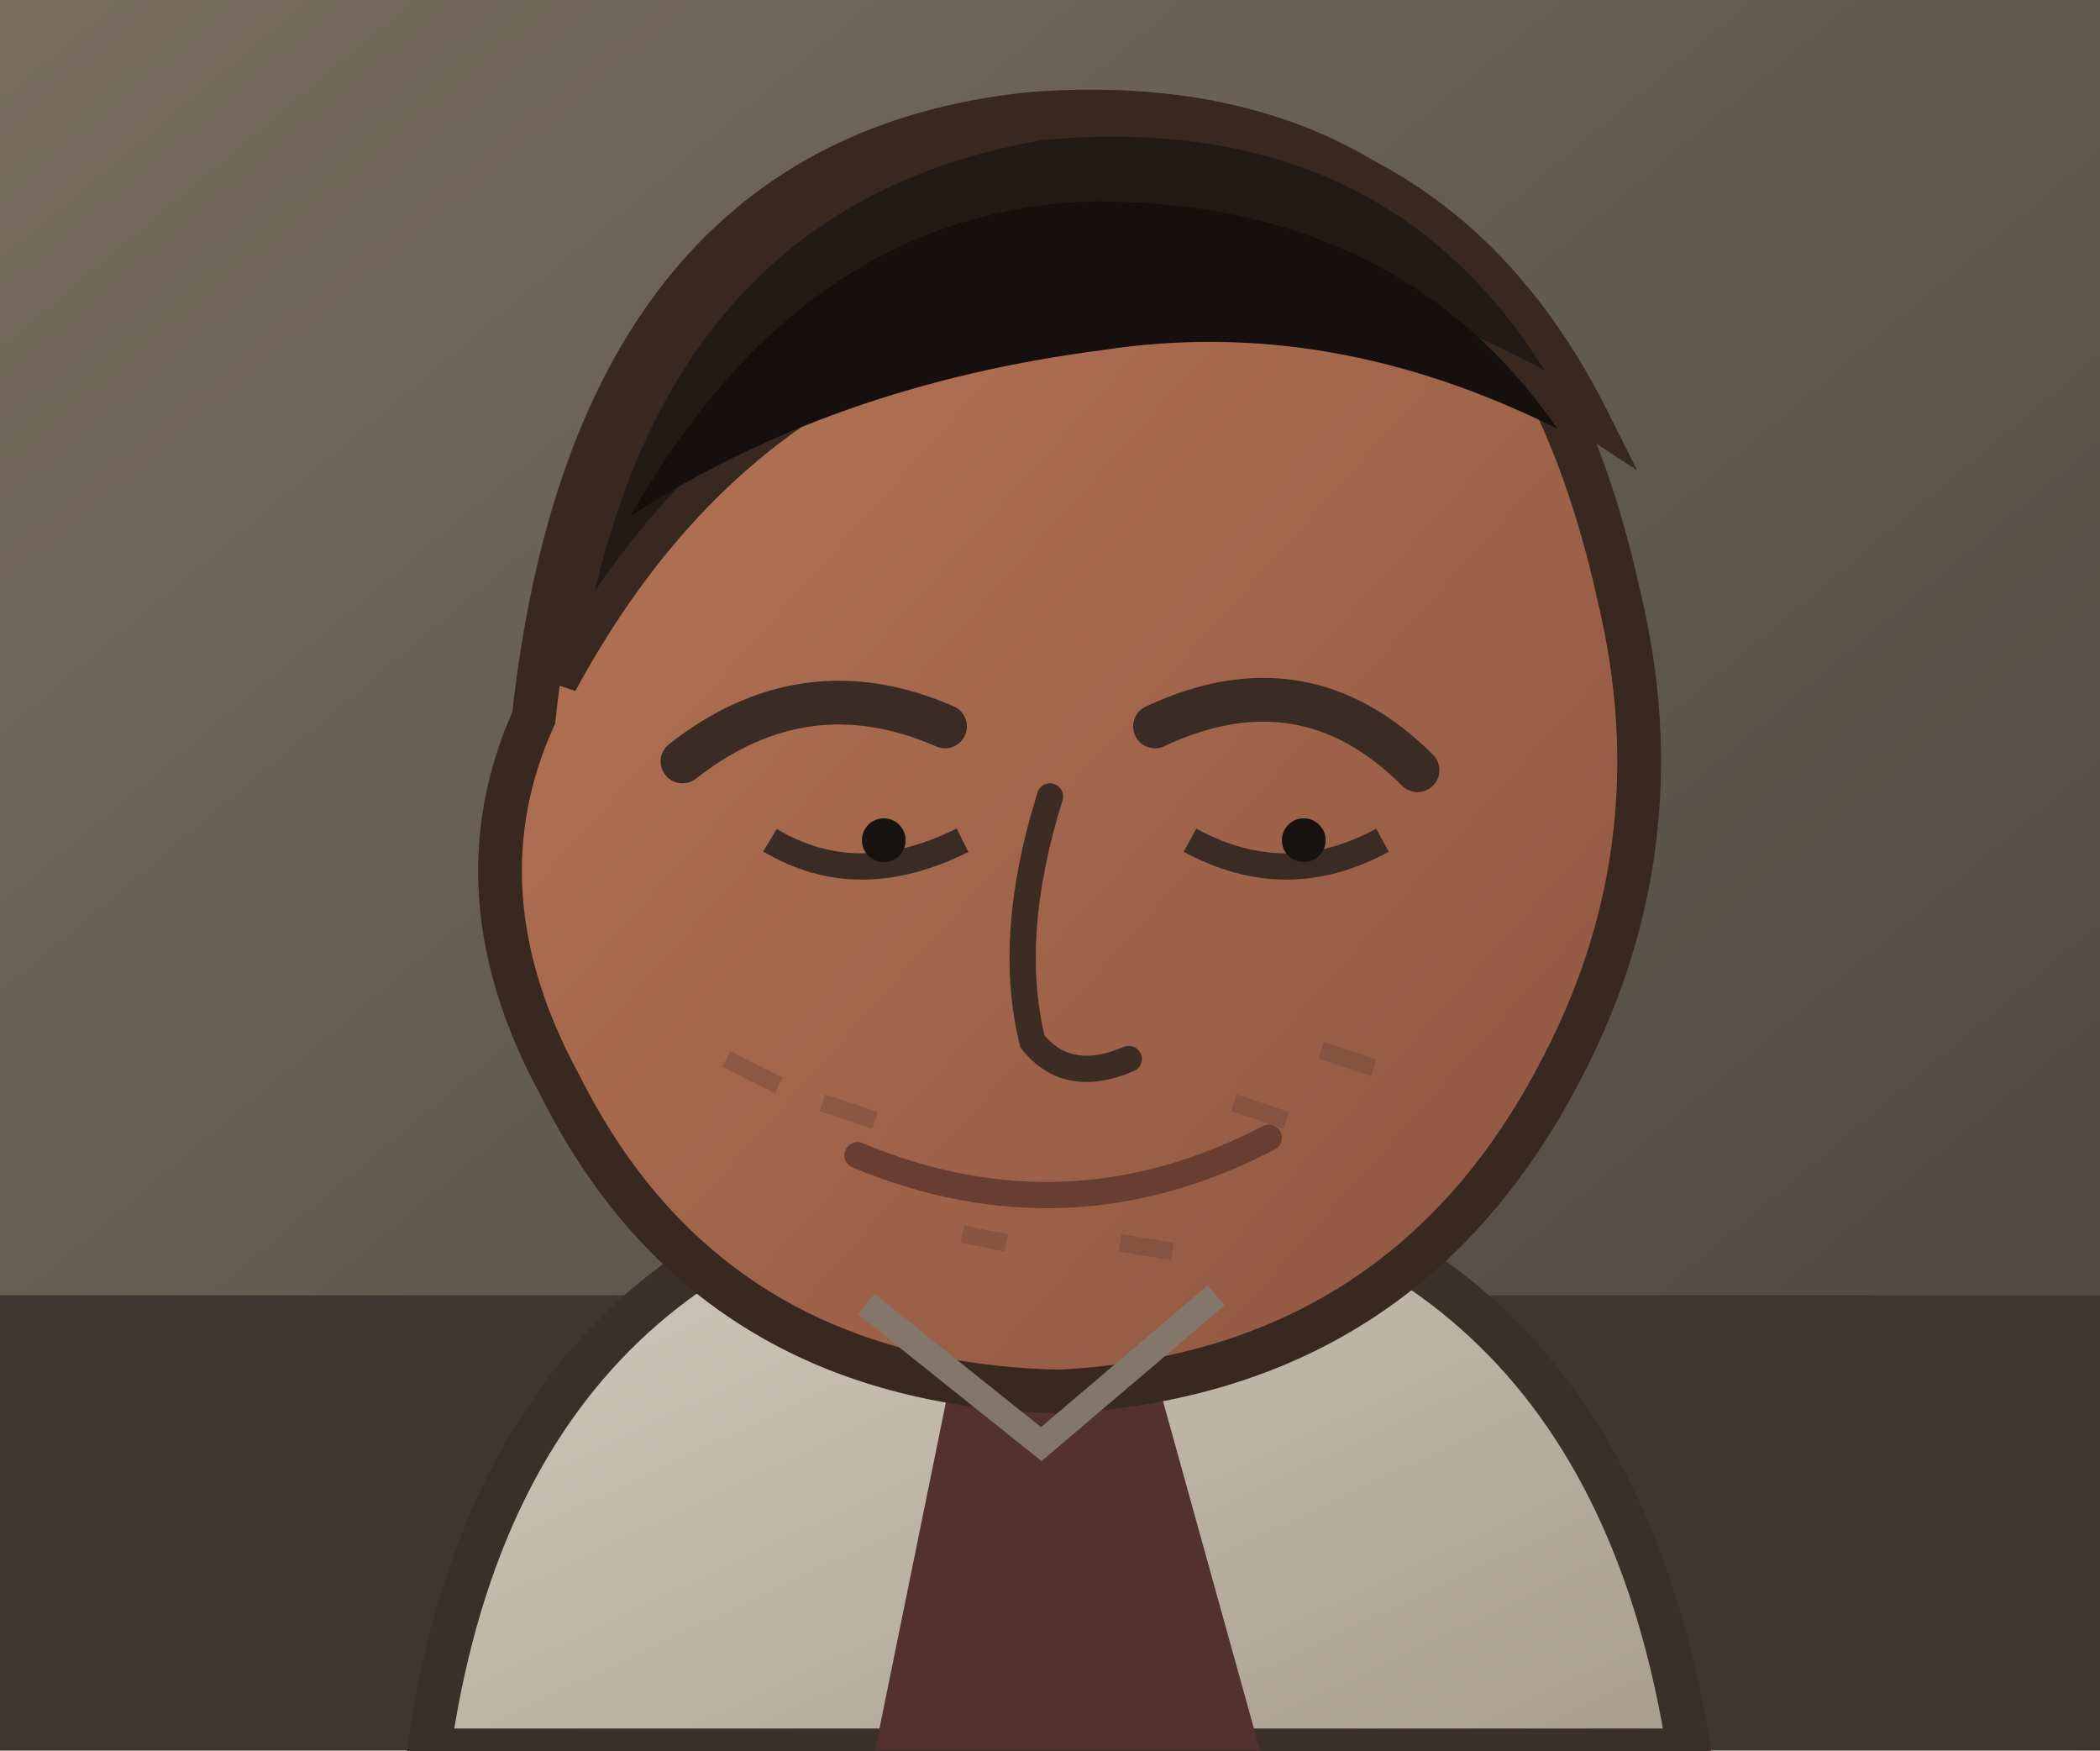
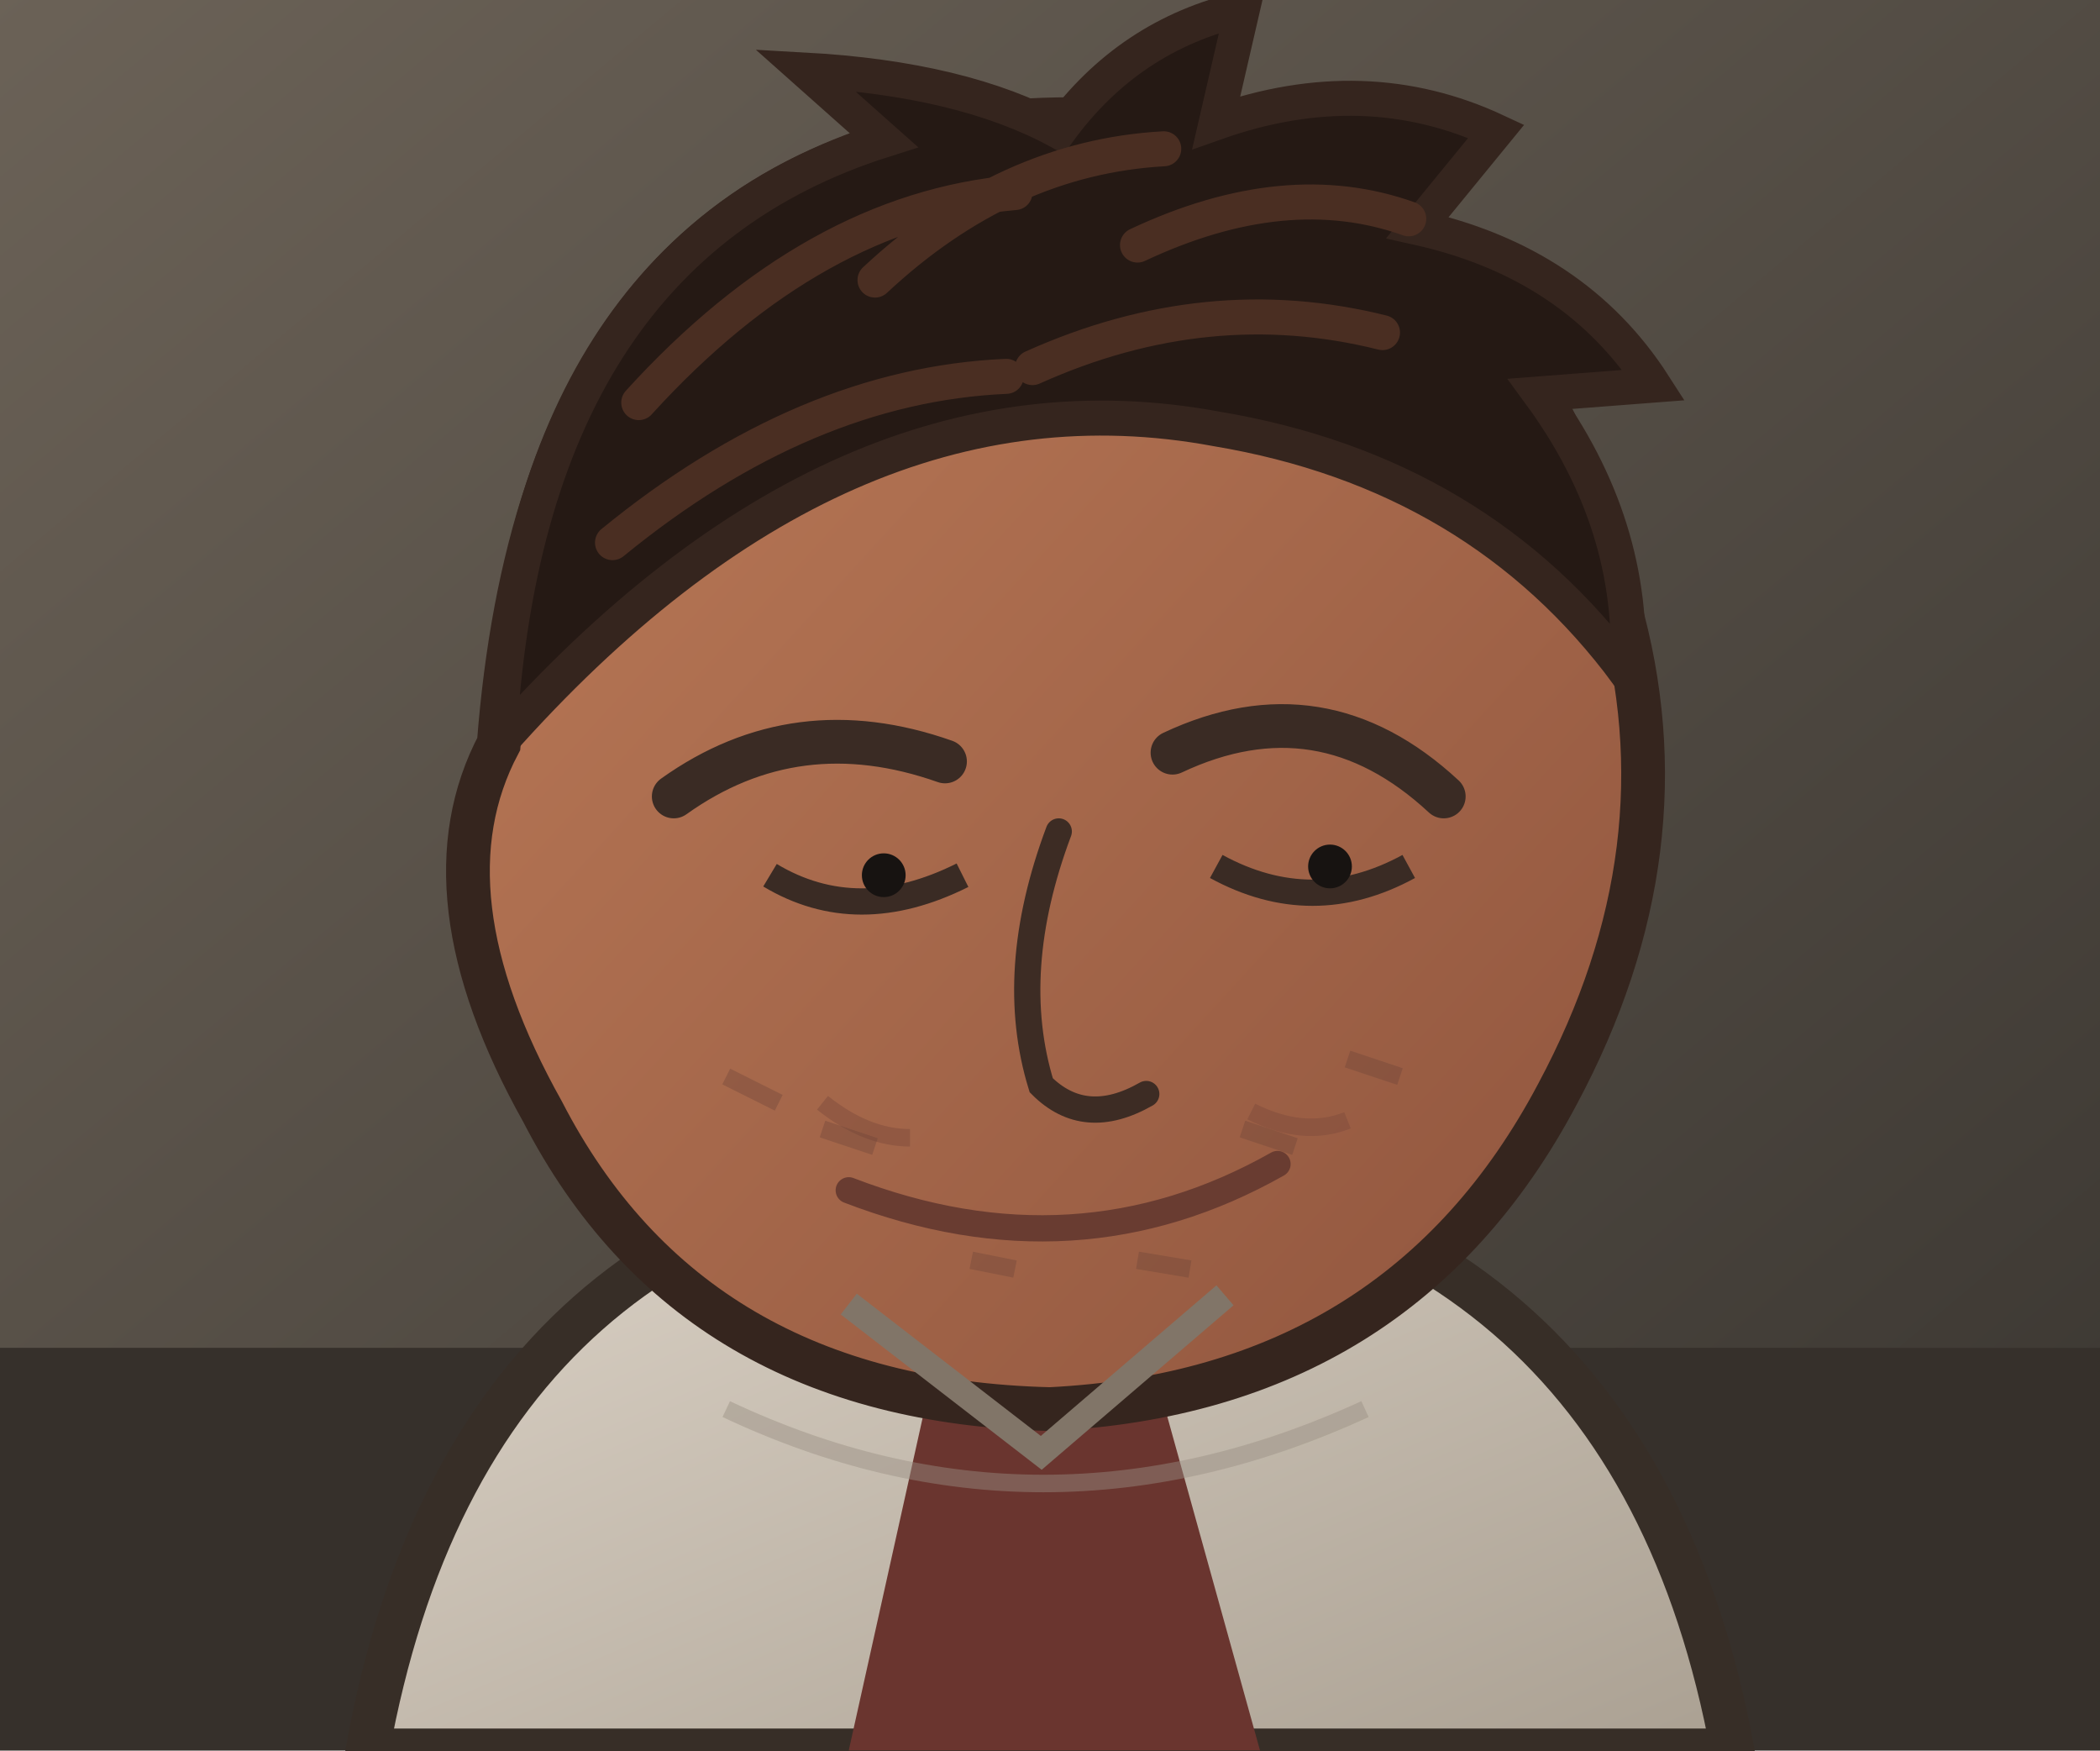
<svg xmlns="http://www.w3.org/2000/svg" viewBox="0 0 240 200">
  <defs>
    <linearGradient id="bg" x1="0" y1="0" x2="1" y2="1">
-       <stop stop-color="#786d5f" />
-       <stop offset="1" stop-color="#4c453d" />
+       <stop stop-color="#6b6257" />
+       <stop offset="1" stop-color="#393530" />
    </linearGradient>
    <linearGradient id="skin" x1="0" y1="0" x2="1" y2="1">
-       <stop stop-color="#b77858" />
-       <stop offset="1" stop-color="#8d543f" />
+       <stop stop-color="#bd7c59" />
+       <stop offset="1" stop-color="#8f543d" />
    </linearGradient>
    <linearGradient id="shirt" x1="0" y1="0" x2="1" y2="1">
-       <stop stop-color="#d4ccbf" />
-       <stop offset="1" stop-color="#a89d8e" />
+       <stop stop-color="#ddd4c8" />
+       <stop offset="1" stop-color="#aaa092" />
    </linearGradient>
  </defs>
  <rect width="240" height="200" fill="url(#bg)" />
-   <rect y="148" width="240" height="52" fill="#3d3730" />
-   <path d="M49 200q9-63 71-68q63 4 73 68z" fill="url(#shirt)" stroke="#3b3028" stroke-width="5" />
-   <path d="M111 146h18l15 54h-44z" fill="#52312e" />
-   <path d="M61 82q7-64 57-69q54-4 67 55q7 29-7 55q-18 34-57 36q-40-1-57-35q-12-22-3-42z" fill="url(#skin)" stroke="#382820" stroke-width="5" />
-   <path d="M64 78q8-56 55-64q44-4 63 34q-29-19-61-13q-37 6-57 43z" fill="#241a15" stroke="#382820" stroke-width="4" />
-   <path d="M72 59q20-35 53-36q35 0 53 26q-26-13-52-9q-31 4-54 19z" fill="#15100e" />
-   <path d="M78 87q14-11 30-4M132 83q17-8 30 5" fill="none" stroke="#3a2b24" stroke-width="5" stroke-linecap="round" />
-   <path d="M88 96q10 6 22 0M136 96q11 6 22 0" fill="none" stroke="#3a2b24" stroke-width="3" />
-   <circle cx="101" cy="96" r="2.5" fill="#171311" />
-   <circle cx="149" cy="96" r="2.5" fill="#171311" />
-   <path d="M120 91q-5 16-2 28q4 5 11 2" fill="none" stroke="#3d2c24" stroke-width="3" stroke-linecap="round" />
-   <path d="M98 132q24 10 47-2" fill="none" stroke="#683d32" stroke-width="3" stroke-linecap="round" />
-   <g stroke="#6c4336" stroke-width="2" opacity=".4">
-     <path d="M83 121l6 3M94 126l6 2M151 120l6 2M141 126l6 2M110 141l5 1M128 142l6 1" />
+   <path d="M0 154h240v46H0z" fill="#36302b" />
+   <path d="M42 200q12-66 77-68q67 3 79 68z" fill="url(#shirt)" stroke="#372e27" stroke-width="5" />
+   <path d="m109 146 20 0 15 54H97z" fill="#6a352f" />
+   <path d="M57 85q5-65 57-71q56-5 71 55q8 28-7 56q-18 34-58 36q-41-1-58-34q-14-25-5-42z" fill="url(#skin)" stroke="#35251e" stroke-width="5" />
+   <path d="M57 85q3-56 44-69l-9-8q18 1 29 7q8-11 21-14l-3 13q17-6 32 1l-9 11q18 4 27 18l-13 1q11 15 10 32q-17-23-47-28q-43-8-82 36z" fill="#251914" stroke="#35251e" stroke-width="4" />
+   <path d="M73 46q20-22 43-24M100 32q15-14 33-15M130 28q17-8 31-3M70 62q22-18 45-19M118 42q20-9 40-4" fill="none" stroke="#4a2e22" stroke-width="4" stroke-linecap="round" />
+   <path d="M77 91q14-10 31-4M134 86q17-8 31 5" fill="none" stroke="#3a2b24" stroke-width="5" stroke-linecap="round" />
+   <path d="M88 100q10 6 22 0M139 99q11 6 22 0" fill="none" stroke="#3a2b24" stroke-width="3" />
+   <circle cx="101" cy="100" r="2.5" fill="#171311" />
+   <circle cx="152" cy="99" r="2.5" fill="#171311" />
+   <path d="M121 95q-6 16-2 29q5 5 12 1" fill="none" stroke="#3d2c24" stroke-width="3" stroke-linecap="round" />
+   <path d="M97 136q26 10 49-3" fill="none" stroke="#693c31" stroke-width="3" stroke-linecap="round" />
+   <path d="M94 126q5 4 10 4M143 127q6 3 11 1" fill="none" stroke="#7f4b3c" stroke-width="2" opacity=".5" />
+   <g stroke="#6b4337" stroke-width="2" opacity=".36">
+     <path d="M83 123l6 3M94 129l6 2M154 121l6 2M142 129l6 2M111 144l5 1M130 144l6 1" />
  </g>
-   <path d="M99 149l20 16l20-17" fill="none" stroke="#82776a" stroke-width="3" />
+   <path d="M97 149l22 17l21-18" fill="none" stroke="#817568" stroke-width="3" />
+   <path d="M83 161q36 17 73 0" fill="none" stroke="#9a8f82" stroke-width="2" opacity=".45" />
</svg>
